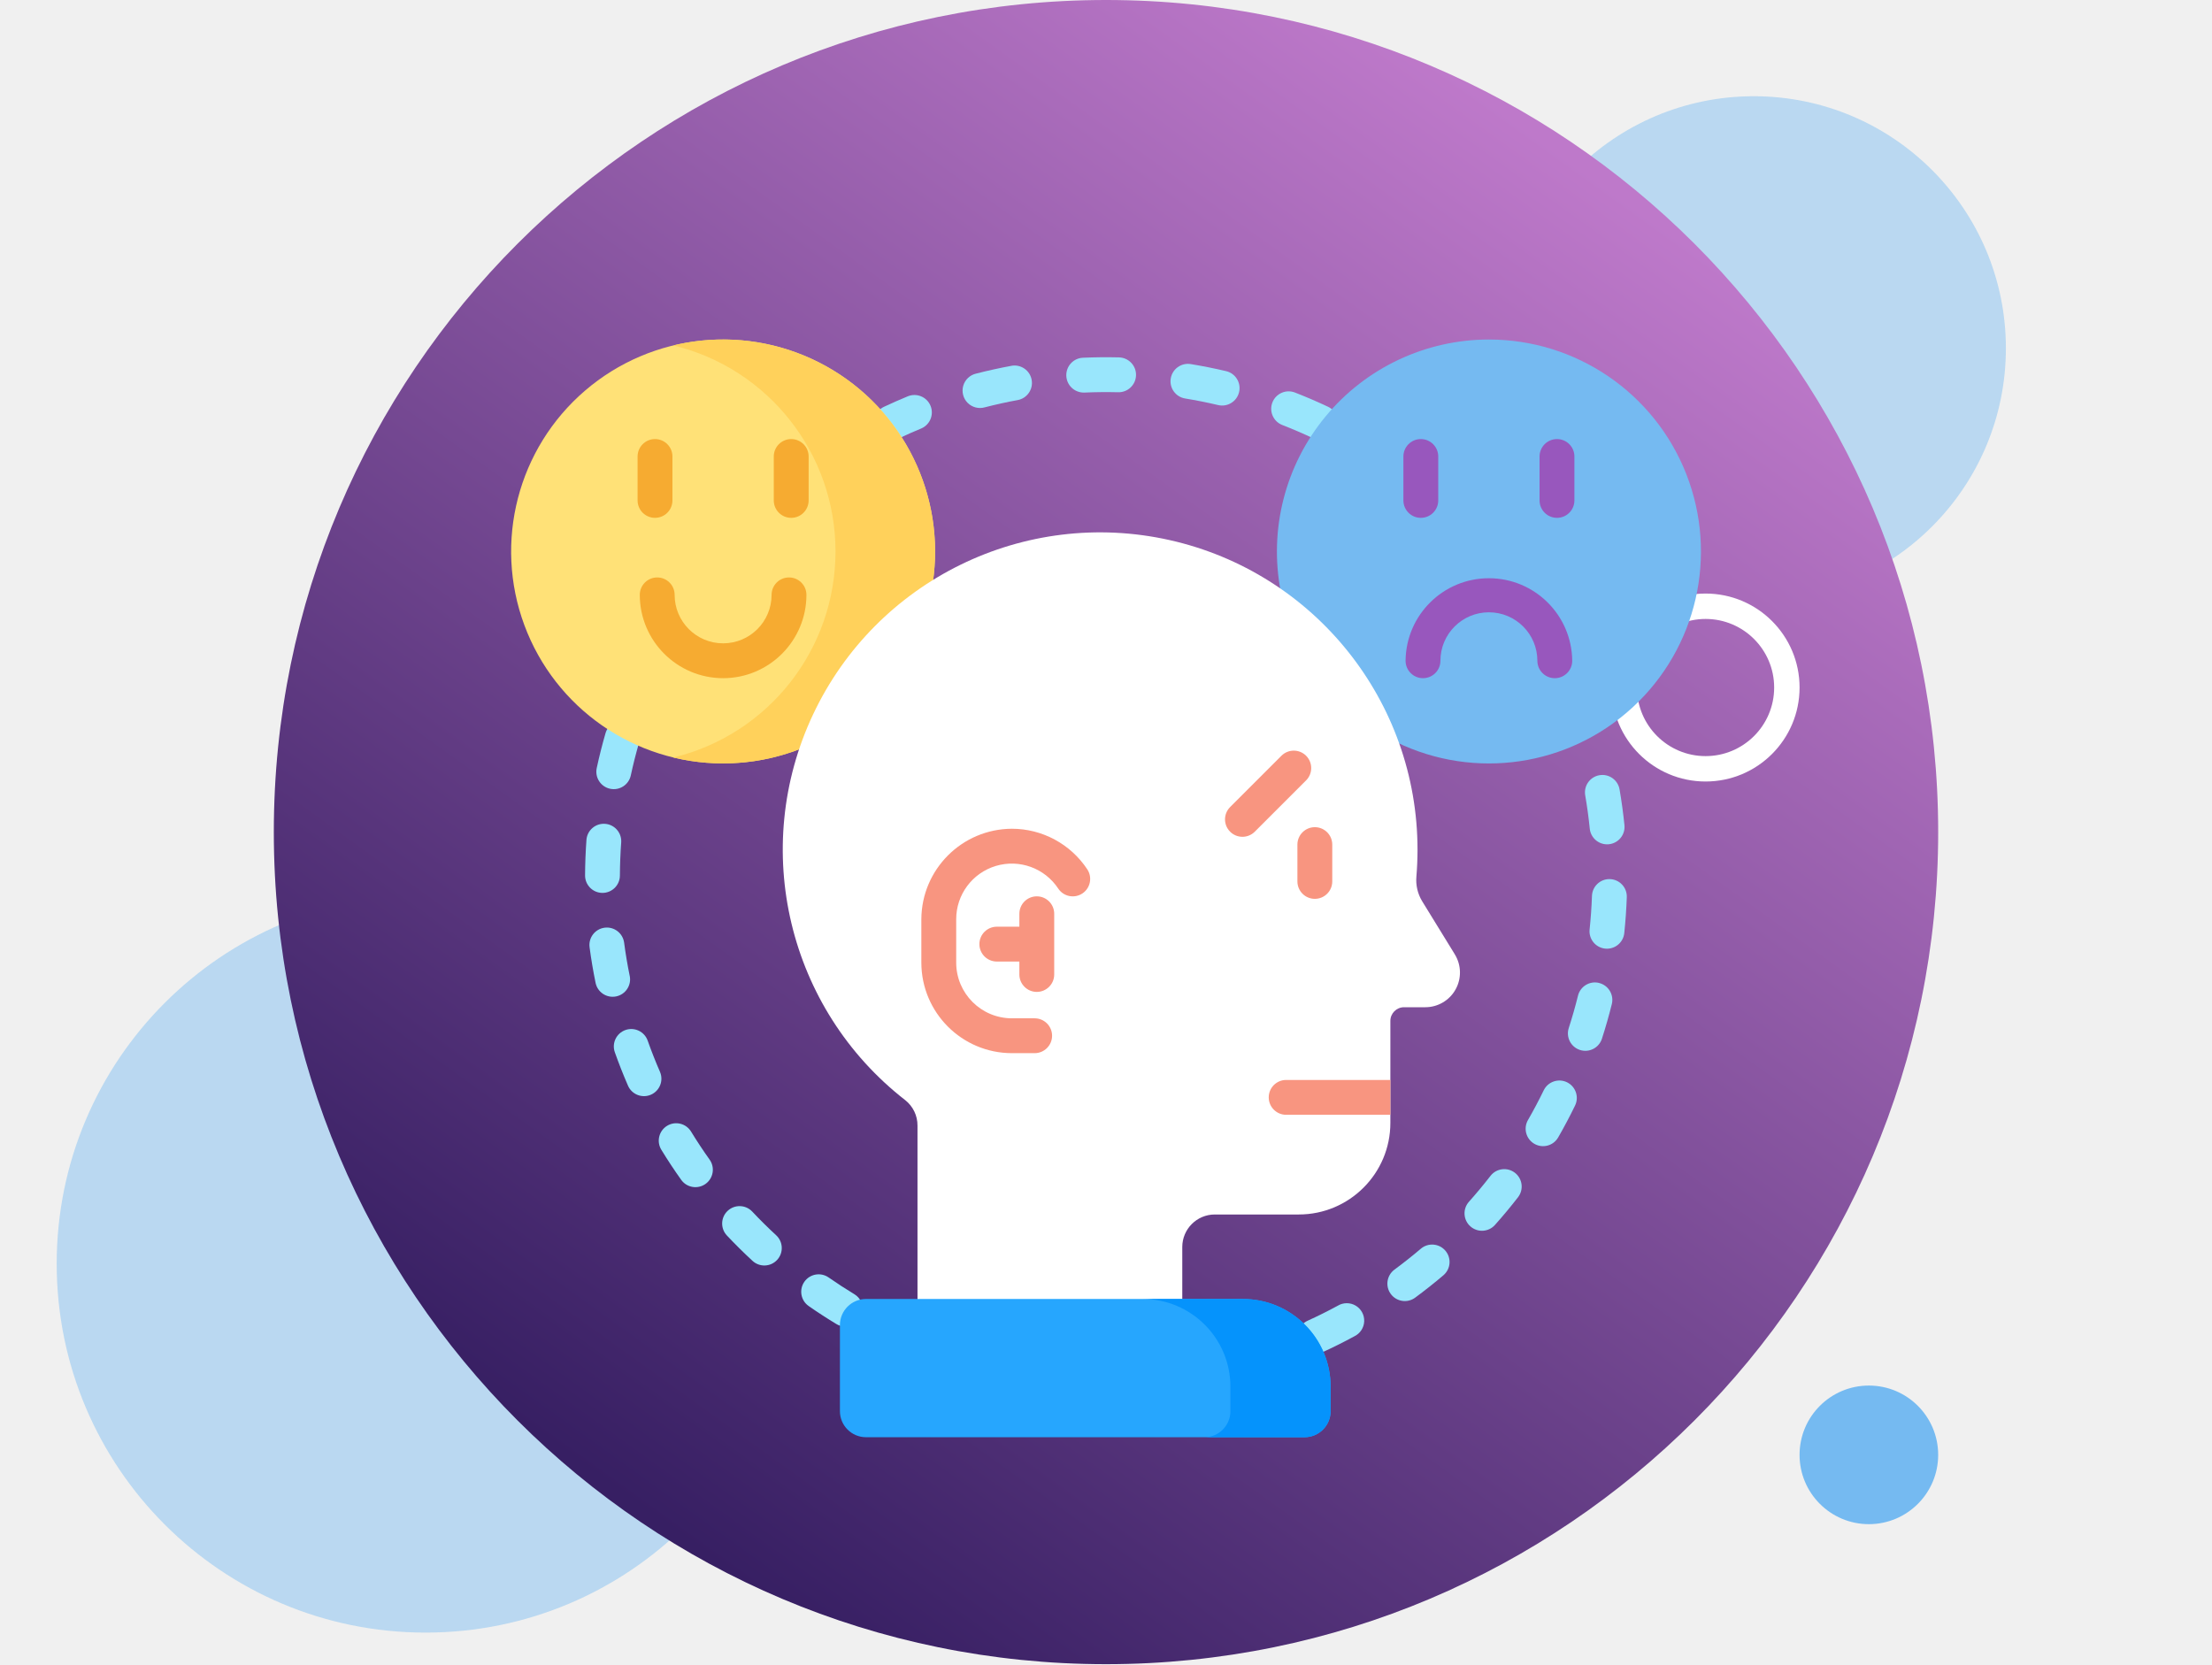
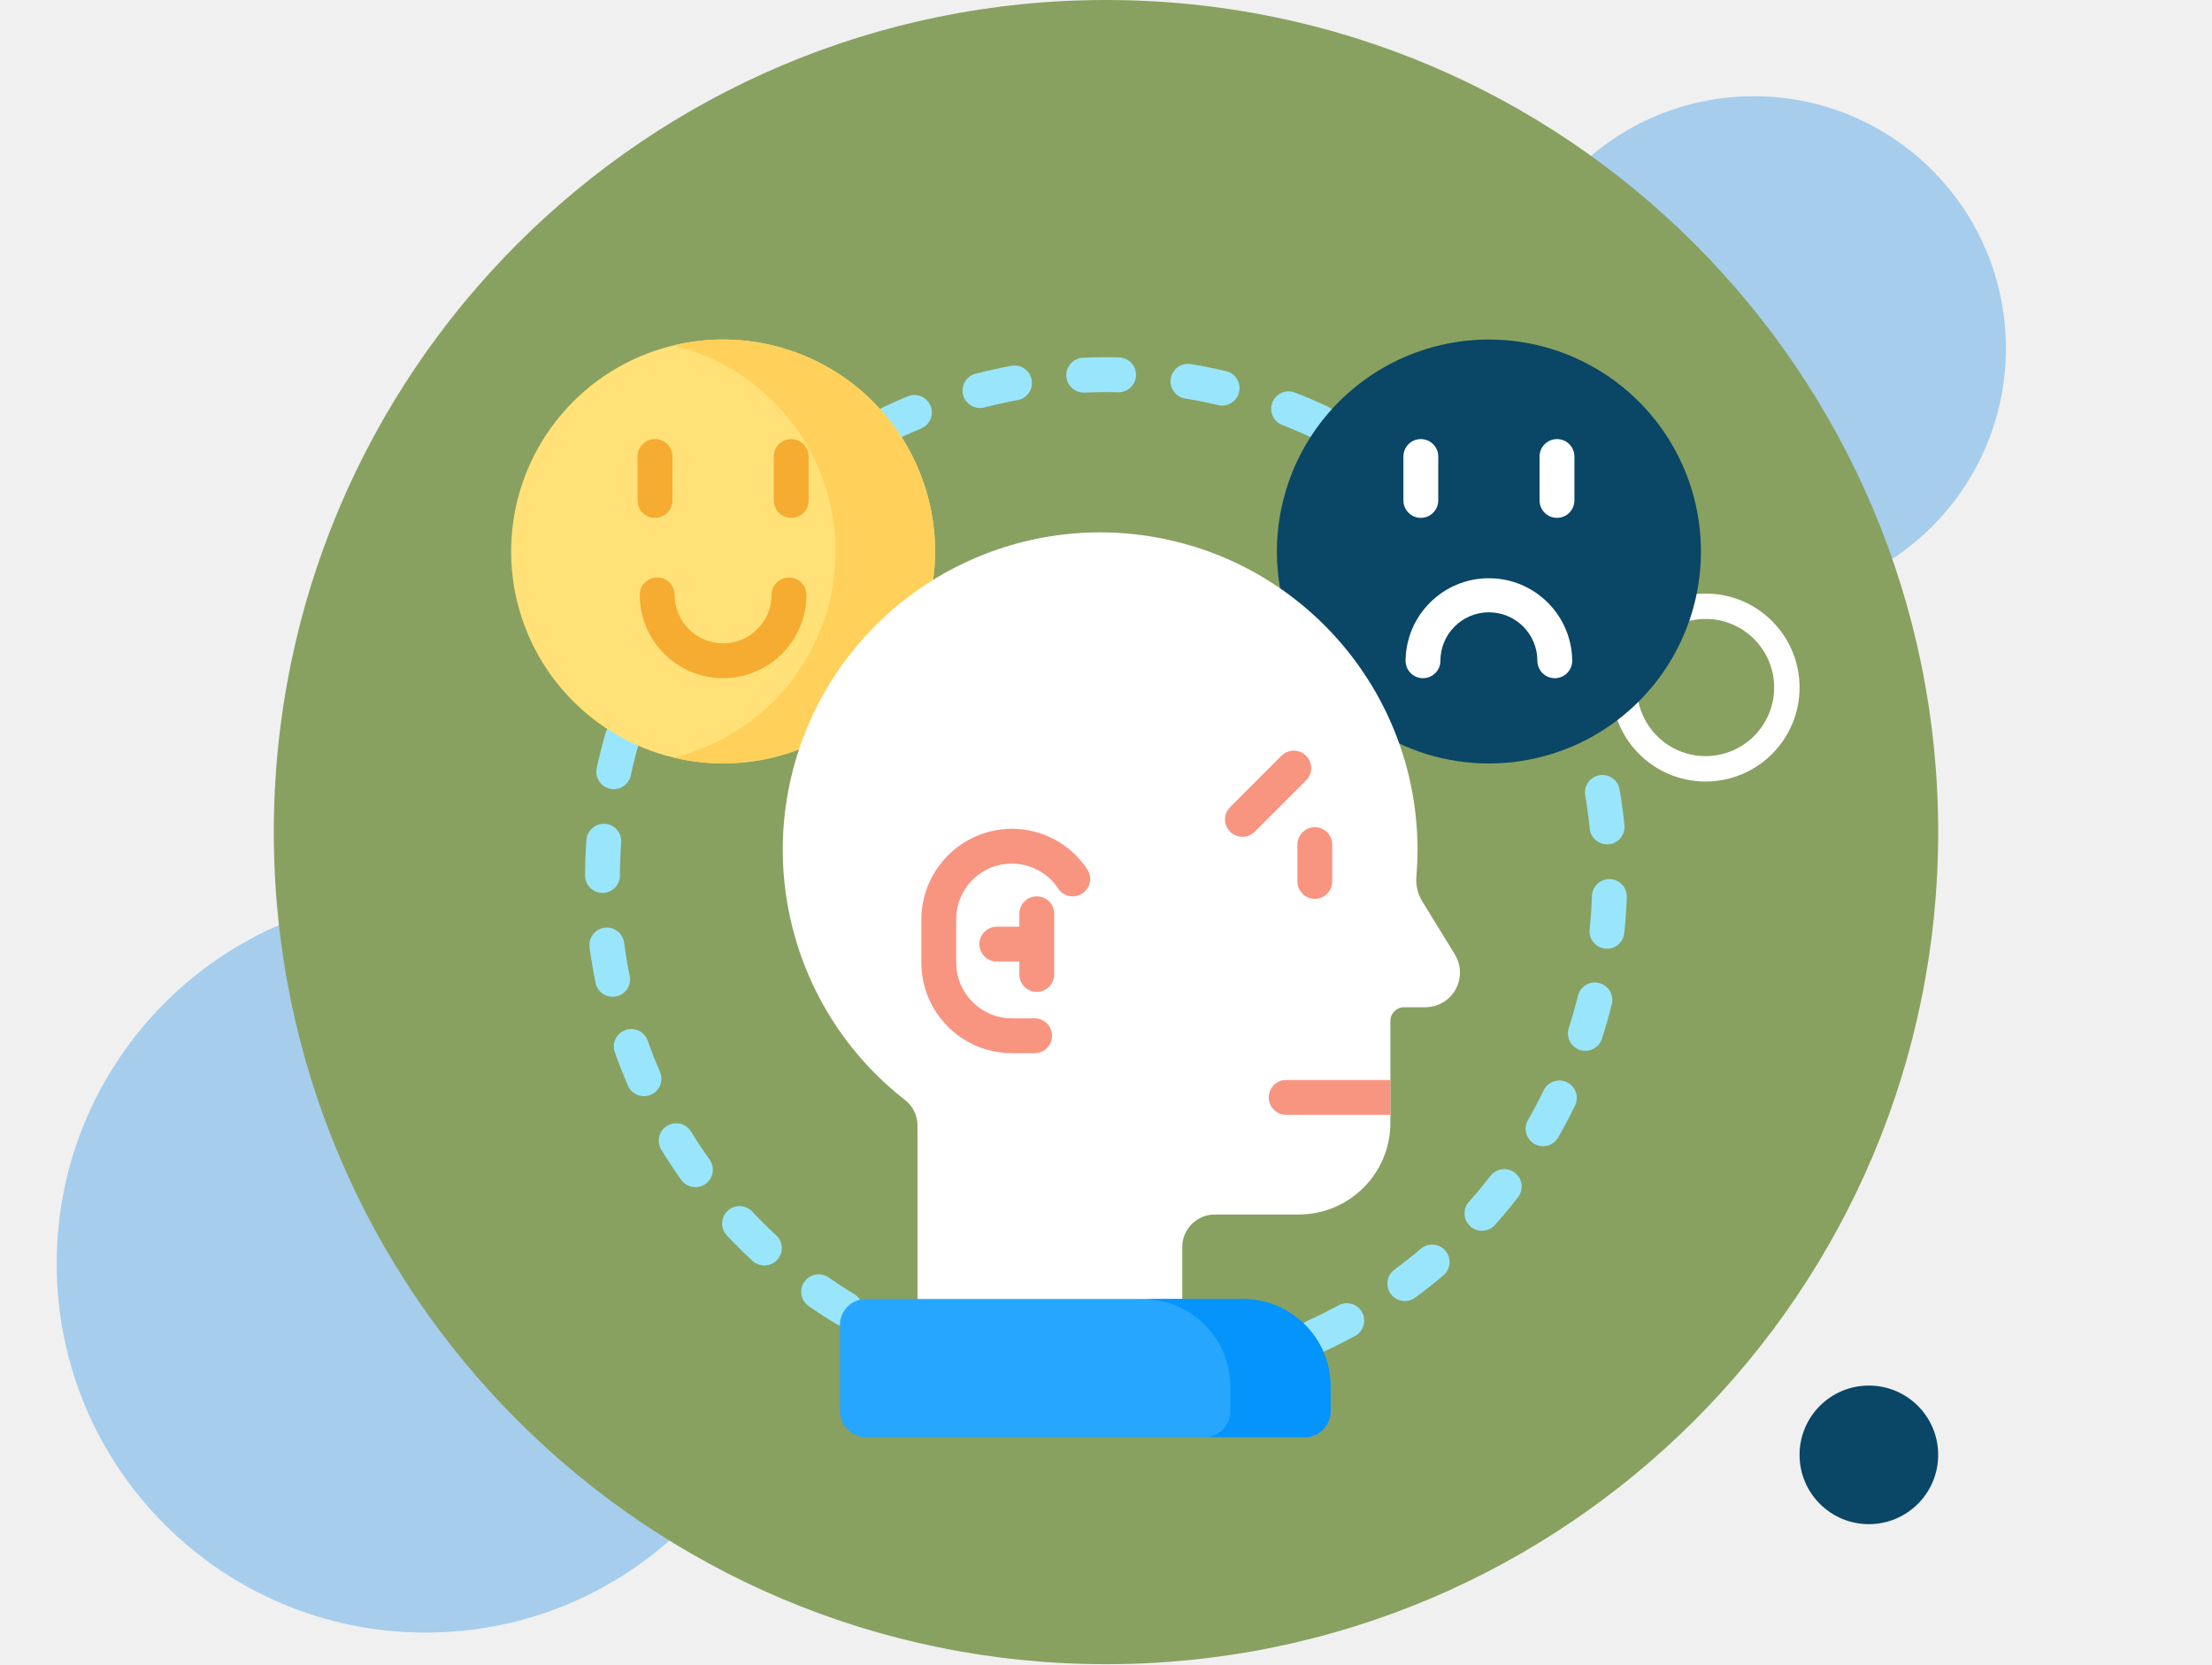
<svg xmlns="http://www.w3.org/2000/svg" width="295" height="221.965" viewBox="0 0 295 221.965">
-   <defs>
-     <linearGradient id="linear-gradient" x1="0.814" y1="0.117" x2="0.236" y2="0.921" gradientUnits="objectBoundingBox">
-       <stop offset="0" stop-color="#be79ca" />
-       <stop offset="1" stop-color="#371f63" />
-     </linearGradient>
-   </defs>
-   <g id="Grupo_1102801" data-name="Grupo 1102801" transform="translate(-285.047 -2140.215)">
-     <g id="Grupo_1102794" data-name="Grupo 1102794" transform="translate(0 -107.633)">
-       <g id="Grupo_1102750" data-name="Grupo 1102750" transform="translate(54.632 -2372.152)">
-         <g id="Grupo_1099952" data-name="Grupo 1099952" transform="translate(230.415 4620)">
-           <path id="Trazado_145968" data-name="Trazado 145968" d="M49.2,0A49.2,49.2,0,1,0,98.4,49.2,49.2,49.2,0,0,0,49.2,0Z" transform="translate(7.561 119.354)" fill="#75baf1" opacity="0.444" />
-           <path id="Trazado_145969" data-name="Trazado 145969" d="M33.618,0A33.618,33.618,0,1,0,67.237,33.618,33.618,33.618,0,0,0,33.618,0Z" transform="translate(200.275 12.836)" fill="#75baf1" opacity="0.444" />
-           <rect id="Rectángulo_34812" data-name="Rectángulo 34812" width="295" height="221.25" transform="translate(0 0.357)" fill="none" />
-           <path id="Trazado_145967" data-name="Trazado 145967" d="M110.983,0A110.983,110.983,0,1,0,221.966,110.983,110.983,110.983,0,0,0,110.983,0Z" transform="translate(36.517 0)" fill="url(#linear-gradient)" />
-           <path id="Trazado_145971" data-name="Trazado 145971" d="M9.243,0a9.243,9.243,0,1,0,9.243,9.243A9.243,9.243,0,0,0,9.243,0Z" transform="translate(239.996 184.805)" fill="#75baf1" />
-           <path id="Elipse_4044" data-name="Elipse 4044" d="M12.535,3.388a9.147,9.147,0,1,1-9.147,9.147,9.158,9.158,0,0,1,9.147-9.147m0-3.388A12.535,12.535,0,1,0,25.071,12.535,12.535,12.535,0,0,0,12.535,0Z" transform="translate(214.926 79.167)" fill="#fff" />
+   <g id="Grupo_1204393" data-name="Grupo 1204393" transform="translate(-286.047 -2144.215)">
+     <g id="Grupo_1102750" data-name="Grupo 1102750" transform="translate(55.632 -2475.785)">
+       <g id="Grupo_1099952" data-name="Grupo 1099952" transform="translate(230.415 4620)">
+         <path id="Trazado_145968" data-name="Trazado 145968" d="M49.2,0A49.2,49.2,0,1,0,98.4,49.2,49.2,49.2,0,0,0,49.2,0Z" transform="translate(7.561 119.354)" fill="#a6cdec" />
+         <path id="Trazado_145969" data-name="Trazado 145969" d="M33.618,0A33.618,33.618,0,1,0,67.237,33.618,33.618,33.618,0,0,0,33.618,0Z" transform="translate(200.275 12.836)" fill="#a6cdec" />
+         <rect id="Rectángulo_34812" data-name="Rectángulo 34812" width="295" height="221.25" transform="translate(0 0.357)" fill="none" />
+         <path id="Trazado_145967" data-name="Trazado 145967" d="M110.983,0A110.983,110.983,0,1,0,221.966,110.983,110.983,110.983,0,0,0,110.983,0Z" transform="translate(36.517 0)" fill="#88a160" />
+         <path id="Trazado_145971" data-name="Trazado 145971" d="M9.243,0a9.243,9.243,0,1,0,9.243,9.243A9.243,9.243,0,0,0,9.243,0Z" transform="translate(239.996 184.805)" fill="#0a4666" />
+         <path id="Elipse_4044" data-name="Elipse 4044" d="M12.535,3.388a9.147,9.147,0,1,1-9.147,9.147,9.158,9.158,0,0,1,9.147-9.147m0-3.388A12.535,12.535,0,1,0,25.071,12.535,12.535,12.535,0,0,0,12.535,0Z" transform="translate(214.926 79.167)" fill="#fff" />
+       </g>
+     </g>
+     <g id="conductual" transform="translate(354.214 2169.724)">
+       <g id="Grupo_1102755" data-name="Grupo 1102755" transform="translate(9.857 22.139)">
+         <g id="Grupo_1102752" data-name="Grupo 1102752" transform="translate(39.136)">
+           <path id="Trazado_877186" data-name="Trazado 877186" d="M200.931,31.014c-1.57.289-3.15.637-4.7,1.034a2.324,2.324,0,1,0,1.156,4.5c1.443-.371,2.918-.7,4.382-.965a2.324,2.324,0,1,0-.841-4.572Z" transform="translate(-183.209 -29.867)" fill="#99e6fc" />
+           <path id="Trazado_877187" data-name="Trazado 877187" d="M160.88,49.411c.947-.446,1.917-.875,2.888-1.275a2.324,2.324,0,0,0-1.77-4.3c-1.067.439-2.135.911-3.176,1.4a2.315,2.315,0,0,0-.728.54,28.087,28.087,0,0,1,2.786,3.631Z" transform="translate(-158.094 -38.623)" fill="#99e6fc" />
+           <path id="Trazado_877188" data-name="Trazado 877188" d="M291.182,31.225c-1.552-.366-3.139-.683-4.715-.941a2.324,2.324,0,1,0-.752,4.587c1.471.241,2.951.536,4.4.878a2.324,2.324,0,0,0,1.068-4.524Z" transform="translate(-244.822 -29.369)" fill="#99e6fc" />
+           <path id="Trazado_877189" data-name="Trazado 877189" d="M245.954,27.423c-1.606-.039-3.216-.024-4.806.046a2.324,2.324,0,0,0,.1,4.646l.1,0c1.492-.065,3-.079,4.49-.043a2.324,2.324,0,1,0,.114-4.647Z" transform="translate(-213.875 -27.402)" fill="#99e6fc" />
+           <path id="Trazado_877190" data-name="Trazado 877190" d="M332.62,48.318a28.156,28.156,0,0,1,2.787-3.63,2.32,2.32,0,0,0-.729-.54c-1.448-.683-2.934-1.322-4.418-1.9a2.324,2.324,0,0,0-1.685,4.332C329.933,47.11,331.294,47.695,332.62,48.318Z" transform="translate(-274.72 -37.539)" fill="#99e6fc" />
+         </g>
+         <g id="Grupo_1102753" data-name="Grupo 1102753" transform="translate(95.595 55.715)">
+           <path id="Trazado_877191" data-name="Trazado 877191" d="M381.553,409.865c-1.136.966-2.319,1.9-3.517,2.787a2.324,2.324,0,0,0,2.76,3.74c1.283-.947,2.55-1.951,3.768-2.986a2.324,2.324,0,0,0-3.011-3.541Z" transform="translate(-365.684 -346.674)" fill="#99e6fc" />
+           <path id="Trazado_877192" data-name="Trazado 877192" d="M462.761,214.351a2.325,2.325,0,0,0,2.31,2.09c.078,0,.158,0,.237-.012a2.324,2.324,0,0,0,2.078-2.547c-.161-1.589-.38-3.192-.651-4.764a2.324,2.324,0,0,0-4.581.788C462.407,211.373,462.611,212.869,462.761,214.351Z" transform="translate(-424.363 -207.187)" fill="#99e6fc" />
+           <path id="Trazado_877193" data-name="Trazado 877193" d="M345.068,435c-1.309.711-2.66,1.385-4.014,2a2.316,2.316,0,0,0-.772.571,11.43,11.43,0,0,1,2.586,3.7c.038-.015.077-.028.115-.045,1.452-.663,2.9-1.385,4.3-2.146A2.324,2.324,0,1,0,345.068,435Z" transform="translate(-340.282 -364.205)" fill="#99e6fc" />
+           <path id="Trazado_877194" data-name="Trazado 877194" d="M417.015,377.334a2.324,2.324,0,0,0-3.261.412c-.912,1.176-1.878,2.336-2.871,3.449a2.324,2.324,0,1,0,3.468,3.095c1.064-1.192,2.1-2.435,3.075-3.695A2.324,2.324,0,0,0,417.015,377.334Z" transform="translate(-388.597 -324.27)" fill="#99e6fc" />
+           <path id="Trazado_877195" data-name="Trazado 877195" d="M466.81,252.011l-.084,0a2.324,2.324,0,0,0-2.321,2.241c-.053,1.491-.159,3-.314,4.475a2.324,2.324,0,0,0,2.069,2.554,2.349,2.349,0,0,0,.245.013,2.324,2.324,0,0,0,2.309-2.082c.166-1.584.279-3.2.336-4.794a2.324,2.324,0,0,0-2.24-2.405Z" transform="translate(-425.714 -238.119)" fill="#99e6fc" />
+           <path id="Trazado_877196" data-name="Trazado 877196" d="M458.943,296.553a2.325,2.325,0,0,0-2.816,1.7c-.358,1.444-.773,2.9-1.231,4.312a2.324,2.324,0,1,0,4.423,1.431c.492-1.519.936-3.074,1.32-4.623a2.325,2.325,0,0,0-1.7-2.816Z" transform="translate(-419.3 -268.811)" fill="#99e6fc" />
+           <path id="Trazado_877197" data-name="Trazado 877197" d="M442.1,338.936a2.324,2.324,0,0,0-3.106,1.075c-.651,1.341-1.358,2.675-2.1,3.964a2.324,2.324,0,1,0,4.03,2.316c.795-1.382,1.552-2.812,2.25-4.249A2.325,2.325,0,0,0,442.1,338.936Z" transform="translate(-406.738 -297.946)" fill="#99e6fc" />
+         </g>
+         <g id="Grupo_1102754" data-name="Grupo 1102754" transform="translate(0 49.324)">
+           <path id="Trazado_877198" data-name="Trazado 877198" d="M34.12,237.264h.012a2.324,2.324,0,0,0,2.324-2.312c.008-1.492.068-3,.177-4.484A2.324,2.324,0,0,0,32,230.125c-.117,1.589-.181,3.2-.19,4.8A2.324,2.324,0,0,0,34.12,237.264Z" transform="translate(-31.808 -215.141)" fill="#99e6fc" />
+           <path id="Trazado_877199" data-name="Trazado 877199" d="M39.063,279.311c-.3-1.458-.548-2.946-.743-4.424a2.324,2.324,0,1,0-4.608.61c.21,1.584.478,3.18.8,4.743a2.324,2.324,0,1,0,4.555-.929Z" transform="translate(-33.108 -246.123)" fill="#99e6fc" />
+           <path id="Trazado_877200" data-name="Trazado 877200" d="M38.315,186.565a2.315,2.315,0,0,0-.42.809c-.444,1.535-.84,3.1-1.176,4.663a2.324,2.324,0,1,0,4.544.979c.307-1.427.669-2.863,1.074-4.269A27.974,27.974,0,0,1,38.315,186.565Z" transform="translate(-35.161 -186.565)" fill="#99e6fc" />
+           <path id="Trazado_877201" data-name="Trazado 877201" d="M67.838,358.2a2.324,2.324,0,0,0-3.965,2.426c.834,1.364,1.726,2.714,2.651,4.013a2.324,2.324,0,0,0,3.787-2.7C69.448,360.731,68.617,359.471,67.838,358.2Z" transform="translate(-53.7 -304.243)" fill="#99e6fc" />
+           <path id="Trazado_877202" data-name="Trazado 877202" d="M50.354,322.263c-.593-1.364-1.147-2.768-1.645-4.173a2.324,2.324,0,1,0-4.381,1.553c.534,1.506,1.127,3.012,1.764,4.475a2.324,2.324,0,0,0,4.262-1.854Z" transform="translate(-40.356 -276.263)" fill="#99e6fc" />
+           <path id="Trazado_877203" data-name="Trazado 877203" d="M130.3,428.879a3.175,3.175,0,0,1,2.527-3.1,2.312,2.312,0,0,0-.9-1.009c-1.165-.706-2.325-1.461-3.447-2.242a2.324,2.324,0,1,0-2.656,3.815c1.2.837,2.446,1.646,3.695,2.4a2.309,2.309,0,0,0,.786.294v-.156Z" transform="translate(-95.998 -349.114)" fill="#99e6fc" />
+           <path id="Trazado_877204" data-name="Trazado 877204" d="M94.825,393.5a2.324,2.324,0,0,0-3.382,3.189c1.093,1.16,2.242,2.3,3.415,3.382a2.324,2.324,0,1,0,3.156-3.413C96.918,395.648,95.846,394.586,94.825,393.5Z" transform="translate(-72.525 -328.87)" fill="#99e6fc" />
        </g>
      </g>
-       <g id="conductual" transform="translate(353.214 2273.356)">
-         <g id="Grupo_1102755" data-name="Grupo 1102755" transform="translate(9.857 22.139)">
-           <g id="Grupo_1102752" data-name="Grupo 1102752" transform="translate(39.136)">
-             <path id="Trazado_877186" data-name="Trazado 877186" d="M200.931,31.014c-1.57.289-3.15.637-4.7,1.034a2.324,2.324,0,1,0,1.156,4.5c1.443-.371,2.918-.7,4.382-.965a2.324,2.324,0,1,0-.841-4.572Z" transform="translate(-183.209 -29.867)" fill="#99e6fc" />
-             <path id="Trazado_877187" data-name="Trazado 877187" d="M160.88,49.411c.947-.446,1.917-.875,2.888-1.275a2.324,2.324,0,0,0-1.77-4.3c-1.067.439-2.135.911-3.176,1.4a2.315,2.315,0,0,0-.728.54,28.087,28.087,0,0,1,2.786,3.631Z" transform="translate(-158.094 -38.623)" fill="#99e6fc" />
-             <path id="Trazado_877188" data-name="Trazado 877188" d="M291.182,31.225c-1.552-.366-3.139-.683-4.715-.941a2.324,2.324,0,1,0-.752,4.587c1.471.241,2.951.536,4.4.878a2.324,2.324,0,0,0,1.068-4.524Z" transform="translate(-244.822 -29.369)" fill="#99e6fc" />
-             <path id="Trazado_877189" data-name="Trazado 877189" d="M245.954,27.423c-1.606-.039-3.216-.024-4.806.046a2.324,2.324,0,0,0,.1,4.646l.1,0c1.492-.065,3-.079,4.49-.043a2.324,2.324,0,1,0,.114-4.647Z" transform="translate(-213.875 -27.402)" fill="#99e6fc" />
-             <path id="Trazado_877190" data-name="Trazado 877190" d="M332.62,48.318a28.156,28.156,0,0,1,2.787-3.63,2.32,2.32,0,0,0-.729-.54c-1.448-.683-2.934-1.322-4.418-1.9a2.324,2.324,0,0,0-1.685,4.332C329.933,47.11,331.294,47.695,332.62,48.318Z" transform="translate(-274.72 -37.539)" fill="#99e6fc" />
-           </g>
-           <g id="Grupo_1102753" data-name="Grupo 1102753" transform="translate(95.595 55.715)">
-             <path id="Trazado_877191" data-name="Trazado 877191" d="M381.553,409.865c-1.136.966-2.319,1.9-3.517,2.787a2.324,2.324,0,0,0,2.76,3.74c1.283-.947,2.55-1.951,3.768-2.986a2.324,2.324,0,0,0-3.011-3.541Z" transform="translate(-365.684 -346.674)" fill="#99e6fc" />
-             <path id="Trazado_877192" data-name="Trazado 877192" d="M462.761,214.351a2.325,2.325,0,0,0,2.31,2.09c.078,0,.158,0,.237-.012a2.324,2.324,0,0,0,2.078-2.547c-.161-1.589-.38-3.192-.651-4.764a2.324,2.324,0,0,0-4.581.788C462.407,211.373,462.611,212.869,462.761,214.351Z" transform="translate(-424.363 -207.187)" fill="#99e6fc" />
-             <path id="Trazado_877193" data-name="Trazado 877193" d="M345.068,435c-1.309.711-2.66,1.385-4.014,2a2.316,2.316,0,0,0-.772.571,11.43,11.43,0,0,1,2.586,3.7c.038-.015.077-.028.115-.045,1.452-.663,2.9-1.385,4.3-2.146A2.324,2.324,0,1,0,345.068,435Z" transform="translate(-340.282 -364.205)" fill="#99e6fc" />
-             <path id="Trazado_877194" data-name="Trazado 877194" d="M417.015,377.334a2.324,2.324,0,0,0-3.261.412c-.912,1.176-1.878,2.336-2.871,3.449a2.324,2.324,0,1,0,3.468,3.095c1.064-1.192,2.1-2.435,3.075-3.695A2.324,2.324,0,0,0,417.015,377.334Z" transform="translate(-388.597 -324.27)" fill="#99e6fc" />
-             <path id="Trazado_877195" data-name="Trazado 877195" d="M466.81,252.011l-.084,0a2.324,2.324,0,0,0-2.321,2.241c-.053,1.491-.159,3-.314,4.475a2.324,2.324,0,0,0,2.069,2.554,2.349,2.349,0,0,0,.245.013,2.324,2.324,0,0,0,2.309-2.082c.166-1.584.279-3.2.336-4.794a2.324,2.324,0,0,0-2.24-2.405Z" transform="translate(-425.714 -238.119)" fill="#99e6fc" />
-             <path id="Trazado_877196" data-name="Trazado 877196" d="M458.943,296.553a2.325,2.325,0,0,0-2.816,1.7c-.358,1.444-.773,2.9-1.231,4.312a2.324,2.324,0,1,0,4.423,1.431c.492-1.519.936-3.074,1.32-4.623a2.325,2.325,0,0,0-1.7-2.816Z" transform="translate(-419.3 -268.811)" fill="#99e6fc" />
-             <path id="Trazado_877197" data-name="Trazado 877197" d="M442.1,338.936a2.324,2.324,0,0,0-3.106,1.075c-.651,1.341-1.358,2.675-2.1,3.964a2.324,2.324,0,1,0,4.03,2.316c.795-1.382,1.552-2.812,2.25-4.249A2.325,2.325,0,0,0,442.1,338.936Z" transform="translate(-406.738 -297.946)" fill="#99e6fc" />
-           </g>
-           <g id="Grupo_1102754" data-name="Grupo 1102754" transform="translate(0 49.324)">
-             <path id="Trazado_877198" data-name="Trazado 877198" d="M34.12,237.264h.012a2.324,2.324,0,0,0,2.324-2.312c.008-1.492.068-3,.177-4.484A2.324,2.324,0,0,0,32,230.125c-.117,1.589-.181,3.2-.19,4.8A2.324,2.324,0,0,0,34.12,237.264Z" transform="translate(-31.808 -215.141)" fill="#99e6fc" />
-             <path id="Trazado_877199" data-name="Trazado 877199" d="M39.063,279.311c-.3-1.458-.548-2.946-.743-4.424a2.324,2.324,0,1,0-4.608.61c.21,1.584.478,3.18.8,4.743a2.324,2.324,0,1,0,4.555-.929Z" transform="translate(-33.108 -246.123)" fill="#99e6fc" />
-             <path id="Trazado_877200" data-name="Trazado 877200" d="M38.315,186.565a2.315,2.315,0,0,0-.42.809c-.444,1.535-.84,3.1-1.176,4.663a2.324,2.324,0,1,0,4.544.979c.307-1.427.669-2.863,1.074-4.269A27.974,27.974,0,0,1,38.315,186.565Z" transform="translate(-35.161 -186.565)" fill="#99e6fc" />
-             <path id="Trazado_877201" data-name="Trazado 877201" d="M67.838,358.2a2.324,2.324,0,0,0-3.965,2.426c.834,1.364,1.726,2.714,2.651,4.013a2.324,2.324,0,0,0,3.787-2.7C69.448,360.731,68.617,359.471,67.838,358.2Z" transform="translate(-53.7 -304.243)" fill="#99e6fc" />
-             <path id="Trazado_877202" data-name="Trazado 877202" d="M50.354,322.263c-.593-1.364-1.147-2.768-1.645-4.173a2.324,2.324,0,1,0-4.381,1.553c.534,1.506,1.127,3.012,1.764,4.475a2.324,2.324,0,0,0,4.262-1.854Z" transform="translate(-40.356 -276.263)" fill="#99e6fc" />
-             <path id="Trazado_877203" data-name="Trazado 877203" d="M130.3,428.879a3.175,3.175,0,0,1,2.527-3.1,2.312,2.312,0,0,0-.9-1.009c-1.165-.706-2.325-1.461-3.447-2.242a2.324,2.324,0,1,0-2.656,3.815c1.2.837,2.446,1.646,3.695,2.4a2.309,2.309,0,0,0,.786.294v-.156Z" transform="translate(-95.998 -349.114)" fill="#99e6fc" />
-             <path id="Trazado_877204" data-name="Trazado 877204" d="M94.825,393.5a2.324,2.324,0,0,0-3.382,3.189c1.093,1.16,2.242,2.3,3.415,3.382a2.324,2.324,0,1,0,3.156-3.413C96.918,395.648,95.846,394.586,94.825,393.5Z" transform="translate(-72.525 -328.87)" fill="#99e6fc" />
-           </g>
-         </g>
-         <g id="Grupo_1102768" data-name="Grupo 1102768" transform="translate(0 19.776)">
-           <g id="Grupo_1102762" data-name="Grupo 1102762" transform="translate(0)">
-             <g id="Grupo_1102758" data-name="Grupo 1102758">
-               <g id="Grupo_1102756" data-name="Grupo 1102756" transform="translate(0 0)">
-                 <path id="Trazado_877205" data-name="Trazado 877205" d="M56.22,52.3A28.271,28.271,0,1,0,28.27,76.315,28.189,28.189,0,0,0,38.8,74.286,42.345,42.345,0,0,1,56.22,52.3Z" transform="translate(0 -19.776)" fill="#ffe177" />
-               </g>
-               <g id="Grupo_1102757" data-name="Grupo 1102757" transform="translate(21.629)">
-                 <path id="Trazado_877206" data-name="Trazado 877206" d="M76.435,19.776a28.333,28.333,0,0,0-6.64.787,28.275,28.275,0,0,1,0,54.966,28.379,28.379,0,0,0,17.173-1.242A42.344,42.344,0,0,1,104.386,52.3,28.29,28.29,0,0,0,76.435,19.776Z" transform="translate(-69.795 -19.776)" fill="#ffd15b" />
-               </g>
+       <g id="Grupo_1102768" data-name="Grupo 1102768" transform="translate(0 19.776)">
+         <g id="Grupo_1102762" data-name="Grupo 1102762" transform="translate(0)">
+           <g id="Grupo_1102758" data-name="Grupo 1102758">
+             <g id="Grupo_1102756" data-name="Grupo 1102756" transform="translate(0 0)">
+               <path id="Trazado_877205" data-name="Trazado 877205" d="M56.22,52.3A28.271,28.271,0,1,0,28.27,76.315,28.189,28.189,0,0,0,38.8,74.286,42.345,42.345,0,0,1,56.22,52.3Z" transform="translate(0 -19.776)" fill="#ffe177" />
            </g>
-             <g id="Grupo_1102761" data-name="Grupo 1102761" transform="translate(102.127)">
-               <g id="Grupo_1102759" data-name="Grupo 1102759" transform="translate(0 0)">
-                 <path id="Trazado_877207" data-name="Trazado 877207" d="M357.824,19.776A28.284,28.284,0,0,0,330.064,53.4a42.366,42.366,0,0,1,6.094,5.207,41.9,41.9,0,0,1,9.316,14.87,28.272,28.272,0,1,0,12.35-53.7Z" transform="translate(-329.554 -19.776)" fill="#75baf1" />
-               </g>
+             <g id="Grupo_1102757" data-name="Grupo 1102757" transform="translate(21.629)">
+               <path id="Trazado_877206" data-name="Trazado 877206" d="M76.435,19.776a28.333,28.333,0,0,0-6.64.787,28.275,28.275,0,0,1,0,54.966,28.379,28.379,0,0,0,17.173-1.242A42.344,42.344,0,0,1,104.386,52.3,28.29,28.29,0,0,0,76.435,19.776Z" transform="translate(-69.795 -19.776)" fill="#ffd15b" />
            </g>
          </g>
-           <g id="Grupo_1102767" data-name="Grupo 1102767" transform="translate(36.229 25.73)">
-             <g id="Grupo_1102763" data-name="Grupo 1102763">
-               <path id="Trazado_877209" data-name="Trazado 877209" d="M206.535,159.082l-4.358-7.089a5.424,5.424,0,0,1-.768-3.3q.147-1.763.149-3.564a42.325,42.325,0,1,0-68.317,33.4,4.29,4.29,0,0,1,1.632,3.389v23.453h35.313v-7.255a4.339,4.339,0,0,1,4.339-4.339h11.193a12.22,12.22,0,0,0,12.22-12.22v-13.6a1.824,1.824,0,0,1,1.824-1.824h2.832a4.624,4.624,0,0,0,3.94-7.046Z" transform="translate(-116.909 -102.804)" fill="#fff" />
+           <g id="Grupo_1102761" data-name="Grupo 1102761" transform="translate(102.127)">
+             <g id="Grupo_1102759" data-name="Grupo 1102759" transform="translate(0 0)">
+               <path id="Trazado_877207" data-name="Trazado 877207" d="M357.824,19.776A28.284,28.284,0,0,0,330.064,53.4a42.366,42.366,0,0,1,6.094,5.207,41.9,41.9,0,0,1,9.316,14.87,28.272,28.272,0,1,0,12.35-53.7Z" transform="translate(-329.554 -19.776)" fill="#0a4666" />
            </g>
          </g>
        </g>
-         <g id="Grupo_1102773" data-name="Grupo 1102773" transform="translate(16.864 33.055)">
-           <g id="Grupo_1102769" data-name="Grupo 1102769" transform="translate(0.293 18.456)">
-             <path id="Trazado_877212" data-name="Trazado 877212" d="M66.477,135.619a11.125,11.125,0,0,1-11.113-11.113,2.324,2.324,0,0,1,4.648,0,6.464,6.464,0,0,0,12.929,0,2.324,2.324,0,0,1,4.648,0,11.126,11.126,0,0,1-11.113,11.113Z" transform="translate(-55.364 -122.182)" fill="#f6ab31" />
-           </g>
-           <g id="Grupo_1102772" data-name="Grupo 1102772" transform="translate(0 0)">
-             <g id="Grupo_1102770" data-name="Grupo 1102770">
-               <path id="Trazado_877213" data-name="Trazado 877213" d="M56.742,73.134a2.324,2.324,0,0,1-2.324-2.324V64.951a2.324,2.324,0,0,1,4.648,0V70.81A2.324,2.324,0,0,1,56.742,73.134Z" transform="translate(-54.418 -62.627)" fill="#f6ab31" />
-             </g>
-             <g id="Grupo_1102771" data-name="Grupo 1102771" transform="translate(18.163)">
-               <path id="Trazado_877214" data-name="Trazado 877214" d="M115.352,73.134a2.324,2.324,0,0,1-2.324-2.324V64.951a2.324,2.324,0,0,1,4.648,0V70.81A2.324,2.324,0,0,1,115.352,73.134Z" transform="translate(-113.028 -62.627)" fill="#f6ab31" />
-             </g>
+         <g id="Grupo_1102767" data-name="Grupo 1102767" transform="translate(36.229 25.73)">
+           <g id="Grupo_1102763" data-name="Grupo 1102763">
+             <path id="Trazado_877209" data-name="Trazado 877209" d="M206.535,159.082l-4.358-7.089a5.424,5.424,0,0,1-.768-3.3q.147-1.763.149-3.564a42.325,42.325,0,1,0-68.317,33.4,4.29,4.29,0,0,1,1.632,3.389v23.453h35.313v-7.255a4.339,4.339,0,0,1,4.339-4.339h11.193a12.22,12.22,0,0,0,12.22-12.22v-13.6a1.824,1.824,0,0,1,1.824-1.824h2.832a4.624,4.624,0,0,0,3.94-7.046Z" transform="translate(-116.909 -102.804)" fill="#fff" />
          </g>
        </g>
-         <g id="Grupo_1102774" data-name="Grupo 1102774" transform="translate(119.285 51.511)">
-           <path id="Trazado_877215" data-name="Trazado 877215" d="M404.819,135.619a2.324,2.324,0,0,1-2.324-2.324,6.464,6.464,0,0,0-12.929,0,2.324,2.324,0,0,1-4.648,0,11.113,11.113,0,0,1,22.225,0,2.324,2.324,0,0,1-2.324,2.324Z" transform="translate(-384.918 -122.182)" fill="#9857bd" />
+       </g>
+       <g id="Grupo_1102773" data-name="Grupo 1102773" transform="translate(16.864 33.055)">
+         <g id="Grupo_1102769" data-name="Grupo 1102769" transform="translate(0.293 18.456)">
+           <path id="Trazado_877212" data-name="Trazado 877212" d="M66.477,135.619a11.125,11.125,0,0,1-11.113-11.113,2.324,2.324,0,0,1,4.648,0,6.464,6.464,0,0,0,12.929,0,2.324,2.324,0,0,1,4.648,0,11.126,11.126,0,0,1-11.113,11.113Z" transform="translate(-55.364 -122.182)" fill="#f6ab31" />
        </g>
-         <g id="Grupo_1102778" data-name="Grupo 1102778" transform="translate(118.991 33.055)">
-           <g id="Grupo_1102777" data-name="Grupo 1102777" transform="translate(0 0)">
-             <g id="Grupo_1102775" data-name="Grupo 1102775">
-               <path id="Trazado_877216" data-name="Trazado 877216" d="M386.3,73.134a2.324,2.324,0,0,1-2.324-2.324V64.951a2.324,2.324,0,0,1,4.648,0V70.81A2.324,2.324,0,0,1,386.3,73.134Z" transform="translate(-383.972 -62.627)" fill="#9857bd" />
-             </g>
-             <g id="Grupo_1102776" data-name="Grupo 1102776" transform="translate(18.163)">
-               <path id="Trazado_877217" data-name="Trazado 877217" d="M444.906,73.134a2.324,2.324,0,0,1-2.324-2.324V64.951a2.324,2.324,0,0,1,4.648,0V70.81A2.324,2.324,0,0,1,444.906,73.134Z" transform="translate(-442.582 -62.627)" fill="#9857bd" />
-             </g>
+         <g id="Grupo_1102772" data-name="Grupo 1102772" transform="translate(0 0)">
+           <g id="Grupo_1102770" data-name="Grupo 1102770">
+             <path id="Trazado_877213" data-name="Trazado 877213" d="M56.742,73.134a2.324,2.324,0,0,1-2.324-2.324V64.951a2.324,2.324,0,0,1,4.648,0V70.81A2.324,2.324,0,0,1,56.742,73.134Z" transform="translate(-54.418 -62.627)" fill="#f6ab31" />
+           </g>
+           <g id="Grupo_1102771" data-name="Grupo 1102771" transform="translate(18.163)">
+             <path id="Trazado_877214" data-name="Trazado 877214" d="M115.352,73.134a2.324,2.324,0,0,1-2.324-2.324V64.951a2.324,2.324,0,0,1,4.648,0V70.81A2.324,2.324,0,0,1,115.352,73.134Z" transform="translate(-113.028 -62.627)" fill="#f6ab31" />
          </g>
        </g>
-         <g id="Grupo_1102779" data-name="Grupo 1102779" transform="translate(54.703 74.609)">
-           <path id="Trazado_877218" data-name="Trazado 877218" d="M338.371,231.989V236.9a2.324,2.324,0,1,0,4.648,0v-4.911a2.324,2.324,0,1,0-4.648,0Z" transform="translate(-288.214 -219.454)" fill="#f89580" />
-           <path id="Trazado_877219" data-name="Trazado 877219" d="M342.245,338.461h-13.9a2.324,2.324,0,0,0,0,4.648h13.9Z" transform="translate(-279.689 -294.535)" fill="#f89580" />
-           <path id="Trazado_877220" data-name="Trazado 877220" d="M318,197.4a2.324,2.324,0,0,0-3.287,0l-6.86,6.86a2.324,2.324,0,0,0,3.287,3.286l6.86-6.86A2.324,2.324,0,0,0,318,197.4Z" transform="translate(-266.684 -196.717)" fill="#f89580" />
-           <path id="Trazado_877221" data-name="Trazado 877221" d="M188.6,230.34a12.131,12.131,0,0,0-12.076,12.076v5.78A12.09,12.09,0,0,0,188.6,260.273h3.035a2.324,2.324,0,0,0,0-4.648H188.6a7.436,7.436,0,0,1-7.428-7.428v-5.78a7.417,7.417,0,0,1,13.618-4.081,2.324,2.324,0,0,0,3.872-2.571A12.063,12.063,0,0,0,188.6,230.34Z" transform="translate(-176.52 -219.92)" fill="#f89580" />
-           <path id="Trazado_877222" data-name="Trazado 877222" d="M209.171,259.433a2.324,2.324,0,0,0-2.324,2.324v1.725H203.84a2.324,2.324,0,0,0,0,4.648h3.006v1.725a2.324,2.324,0,0,0,4.648,0v-8.1A2.324,2.324,0,0,0,209.171,259.433Z" transform="translate(-193.77 -239.997)" fill="#f89580" />
+       </g>
+       <g id="Grupo_1102774" data-name="Grupo 1102774" transform="translate(119.285 51.511)">
+         <path id="Trazado_877215" data-name="Trazado 877215" d="M404.819,135.619a2.324,2.324,0,0,1-2.324-2.324,6.464,6.464,0,0,0-12.929,0,2.324,2.324,0,0,1-4.648,0,11.113,11.113,0,0,1,22.225,0,2.324,2.324,0,0,1-2.324,2.324Z" transform="translate(-384.918 -122.182)" fill="#fff" />
+       </g>
+       <g id="Grupo_1102778" data-name="Grupo 1102778" transform="translate(118.991 33.055)">
+         <g id="Grupo_1102777" data-name="Grupo 1102777" transform="translate(0 0)">
+           <g id="Grupo_1102775" data-name="Grupo 1102775">
+             <path id="Trazado_877216" data-name="Trazado 877216" d="M386.3,73.134a2.324,2.324,0,0,1-2.324-2.324V64.951a2.324,2.324,0,0,1,4.648,0V70.81A2.324,2.324,0,0,1,386.3,73.134Z" transform="translate(-383.972 -62.627)" fill="#fff" />
+           </g>
+           <g id="Grupo_1102776" data-name="Grupo 1102776" transform="translate(18.163)">
+             <path id="Trazado_877217" data-name="Trazado 877217" d="M444.906,73.134a2.324,2.324,0,0,1-2.324-2.324V64.951a2.324,2.324,0,0,1,4.648,0V70.81A2.324,2.324,0,0,1,444.906,73.134Z" transform="translate(-442.582 -62.627)" fill="#fff" />
+           </g>
        </g>
-         <g id="Grupo_1102780" data-name="Grupo 1102780" transform="translate(43.848 147.749)">
-           <path id="Trazado_877223" data-name="Trazado 877223" d="M203.451,451.167H144.972a3.48,3.48,0,0,1-3.48-3.48V436.21a3.48,3.48,0,0,1,3.48-3.48h50.263a11.7,11.7,0,0,1,11.7,11.7v3.261A3.479,3.479,0,0,1,203.451,451.167Z" transform="translate(-141.492 -432.73)" fill="#26a6fe" />
-         </g>
-         <g id="Grupo_1102781" data-name="Grupo 1102781" transform="translate(84.231 147.749)">
-           <path id="Trazado_877224" data-name="Trazado 877224" d="M285.165,432.73H271.8a11.7,11.7,0,0,1,11.7,11.7v3.261a3.48,3.48,0,0,1-3.48,3.48h13.36a3.48,3.48,0,0,0,3.48-3.48v-3.261A11.7,11.7,0,0,0,285.165,432.73Z" transform="translate(-271.805 -432.73)" fill="#0593fc" />
-         </g>
+       </g>
+       <g id="Grupo_1102779" data-name="Grupo 1102779" transform="translate(54.703 74.609)">
+         <path id="Trazado_877218" data-name="Trazado 877218" d="M338.371,231.989V236.9a2.324,2.324,0,1,0,4.648,0v-4.911a2.324,2.324,0,1,0-4.648,0Z" transform="translate(-288.214 -219.454)" fill="#f89580" />
+         <path id="Trazado_877219" data-name="Trazado 877219" d="M342.245,338.461h-13.9a2.324,2.324,0,0,0,0,4.648h13.9Z" transform="translate(-279.689 -294.535)" fill="#f89580" />
+         <path id="Trazado_877220" data-name="Trazado 877220" d="M318,197.4a2.324,2.324,0,0,0-3.287,0l-6.86,6.86a2.324,2.324,0,0,0,3.287,3.286l6.86-6.86A2.324,2.324,0,0,0,318,197.4Z" transform="translate(-266.684 -196.717)" fill="#f89580" />
+         <path id="Trazado_877221" data-name="Trazado 877221" d="M188.6,230.34a12.131,12.131,0,0,0-12.076,12.076v5.78A12.09,12.09,0,0,0,188.6,260.273h3.035a2.324,2.324,0,0,0,0-4.648H188.6a7.436,7.436,0,0,1-7.428-7.428v-5.78a7.417,7.417,0,0,1,13.618-4.081,2.324,2.324,0,0,0,3.872-2.571A12.063,12.063,0,0,0,188.6,230.34Z" transform="translate(-176.52 -219.92)" fill="#f89580" />
+         <path id="Trazado_877222" data-name="Trazado 877222" d="M209.171,259.433a2.324,2.324,0,0,0-2.324,2.324v1.725H203.84a2.324,2.324,0,0,0,0,4.648h3.006v1.725a2.324,2.324,0,0,0,4.648,0v-8.1A2.324,2.324,0,0,0,209.171,259.433Z" transform="translate(-193.77 -239.997)" fill="#f89580" />
+       </g>
+       <g id="Grupo_1102780" data-name="Grupo 1102780" transform="translate(43.848 147.749)">
+         <path id="Trazado_877223" data-name="Trazado 877223" d="M203.451,451.167H144.972a3.48,3.48,0,0,1-3.48-3.48V436.21a3.48,3.48,0,0,1,3.48-3.48h50.263a11.7,11.7,0,0,1,11.7,11.7v3.261A3.479,3.479,0,0,1,203.451,451.167Z" transform="translate(-141.492 -432.73)" fill="#26a6fe" />
+       </g>
+       <g id="Grupo_1102781" data-name="Grupo 1102781" transform="translate(84.231 147.749)">
+         <path id="Trazado_877224" data-name="Trazado 877224" d="M285.165,432.73H271.8a11.7,11.7,0,0,1,11.7,11.7v3.261a3.48,3.48,0,0,1-3.48,3.48h13.36a3.48,3.48,0,0,0,3.48-3.48v-3.261A11.7,11.7,0,0,0,285.165,432.73Z" transform="translate(-271.805 -432.73)" fill="#0593fc" />
      </g>
    </g>
  </g>
</svg>
